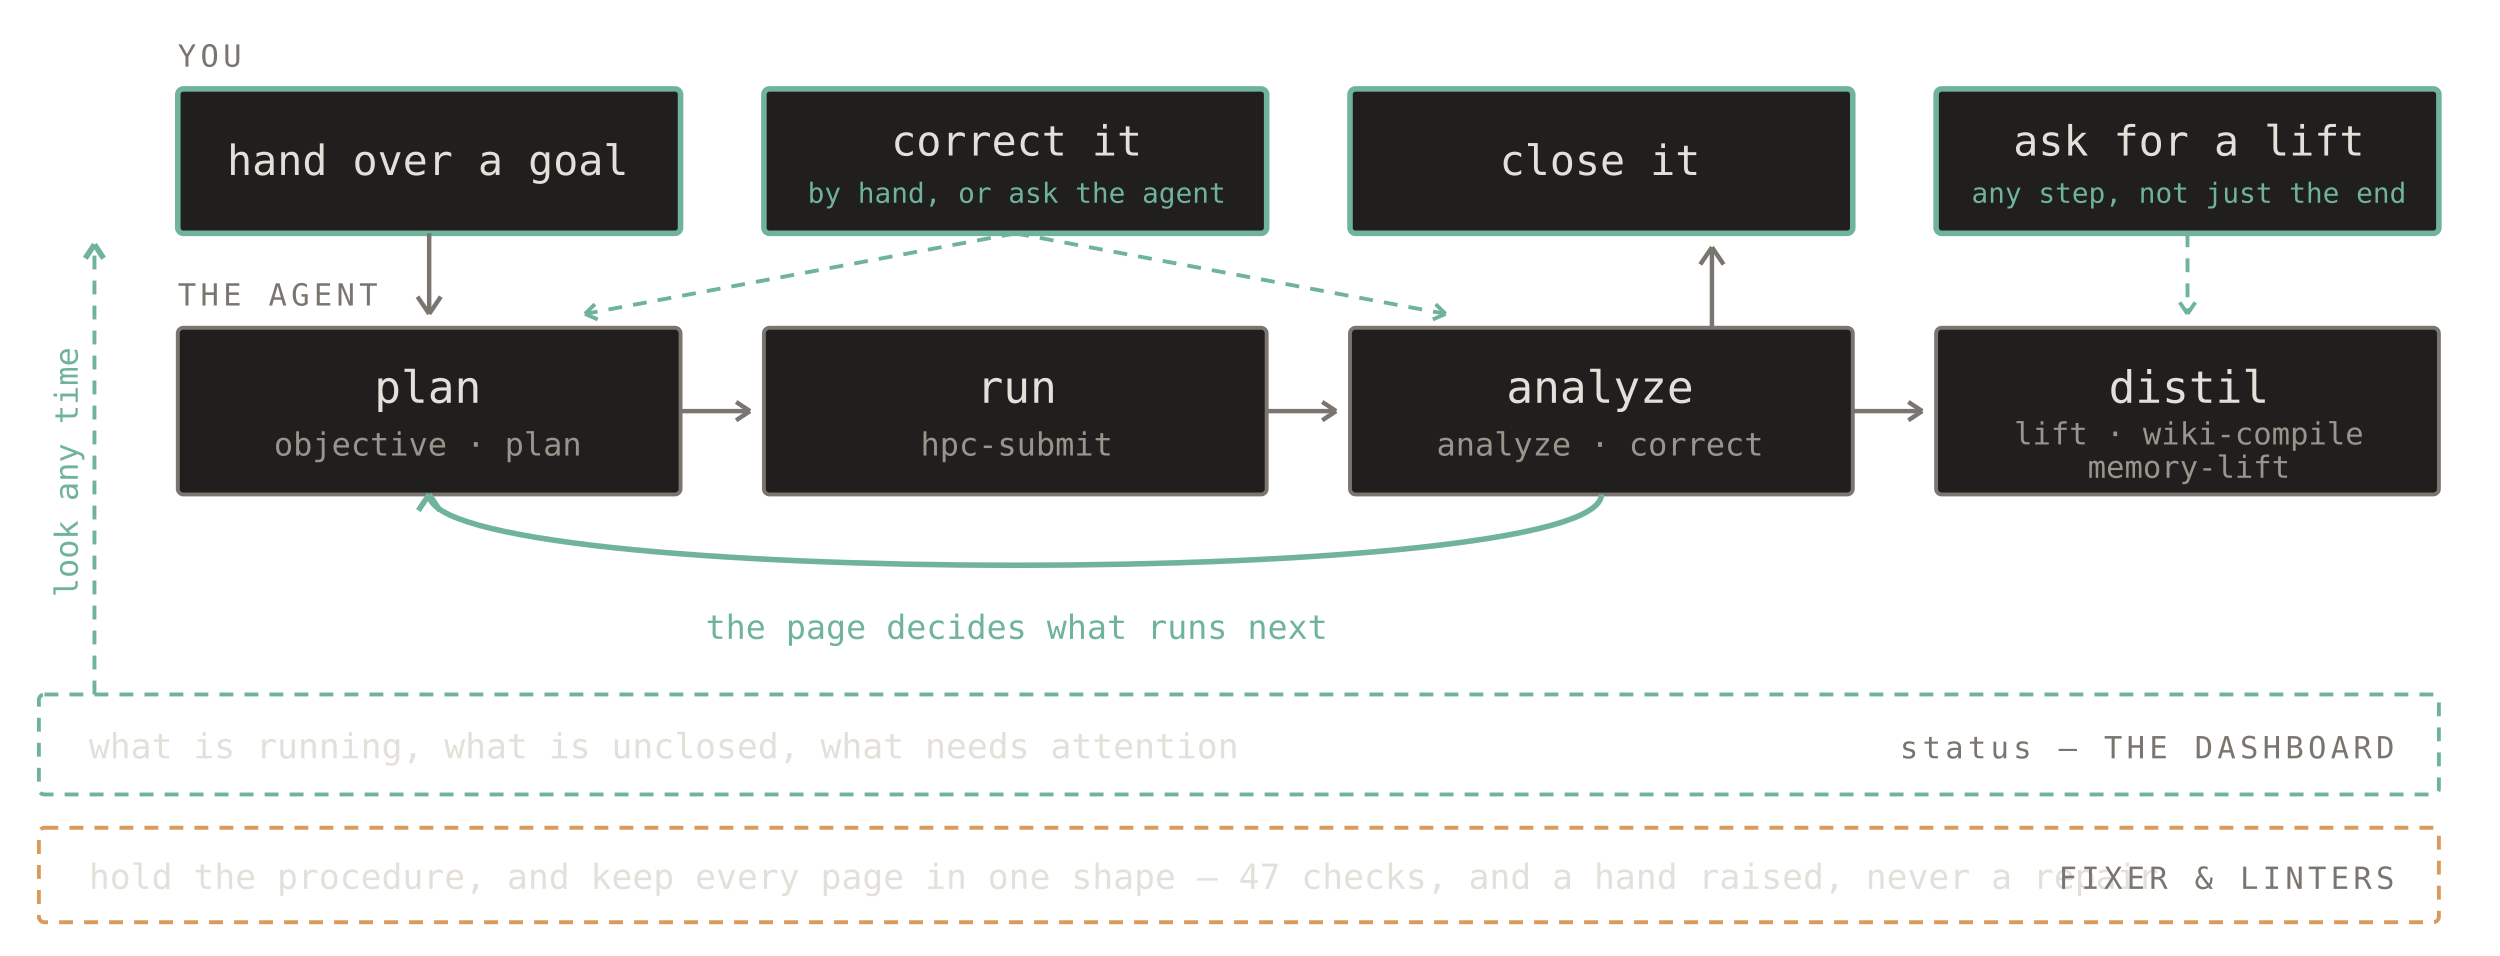
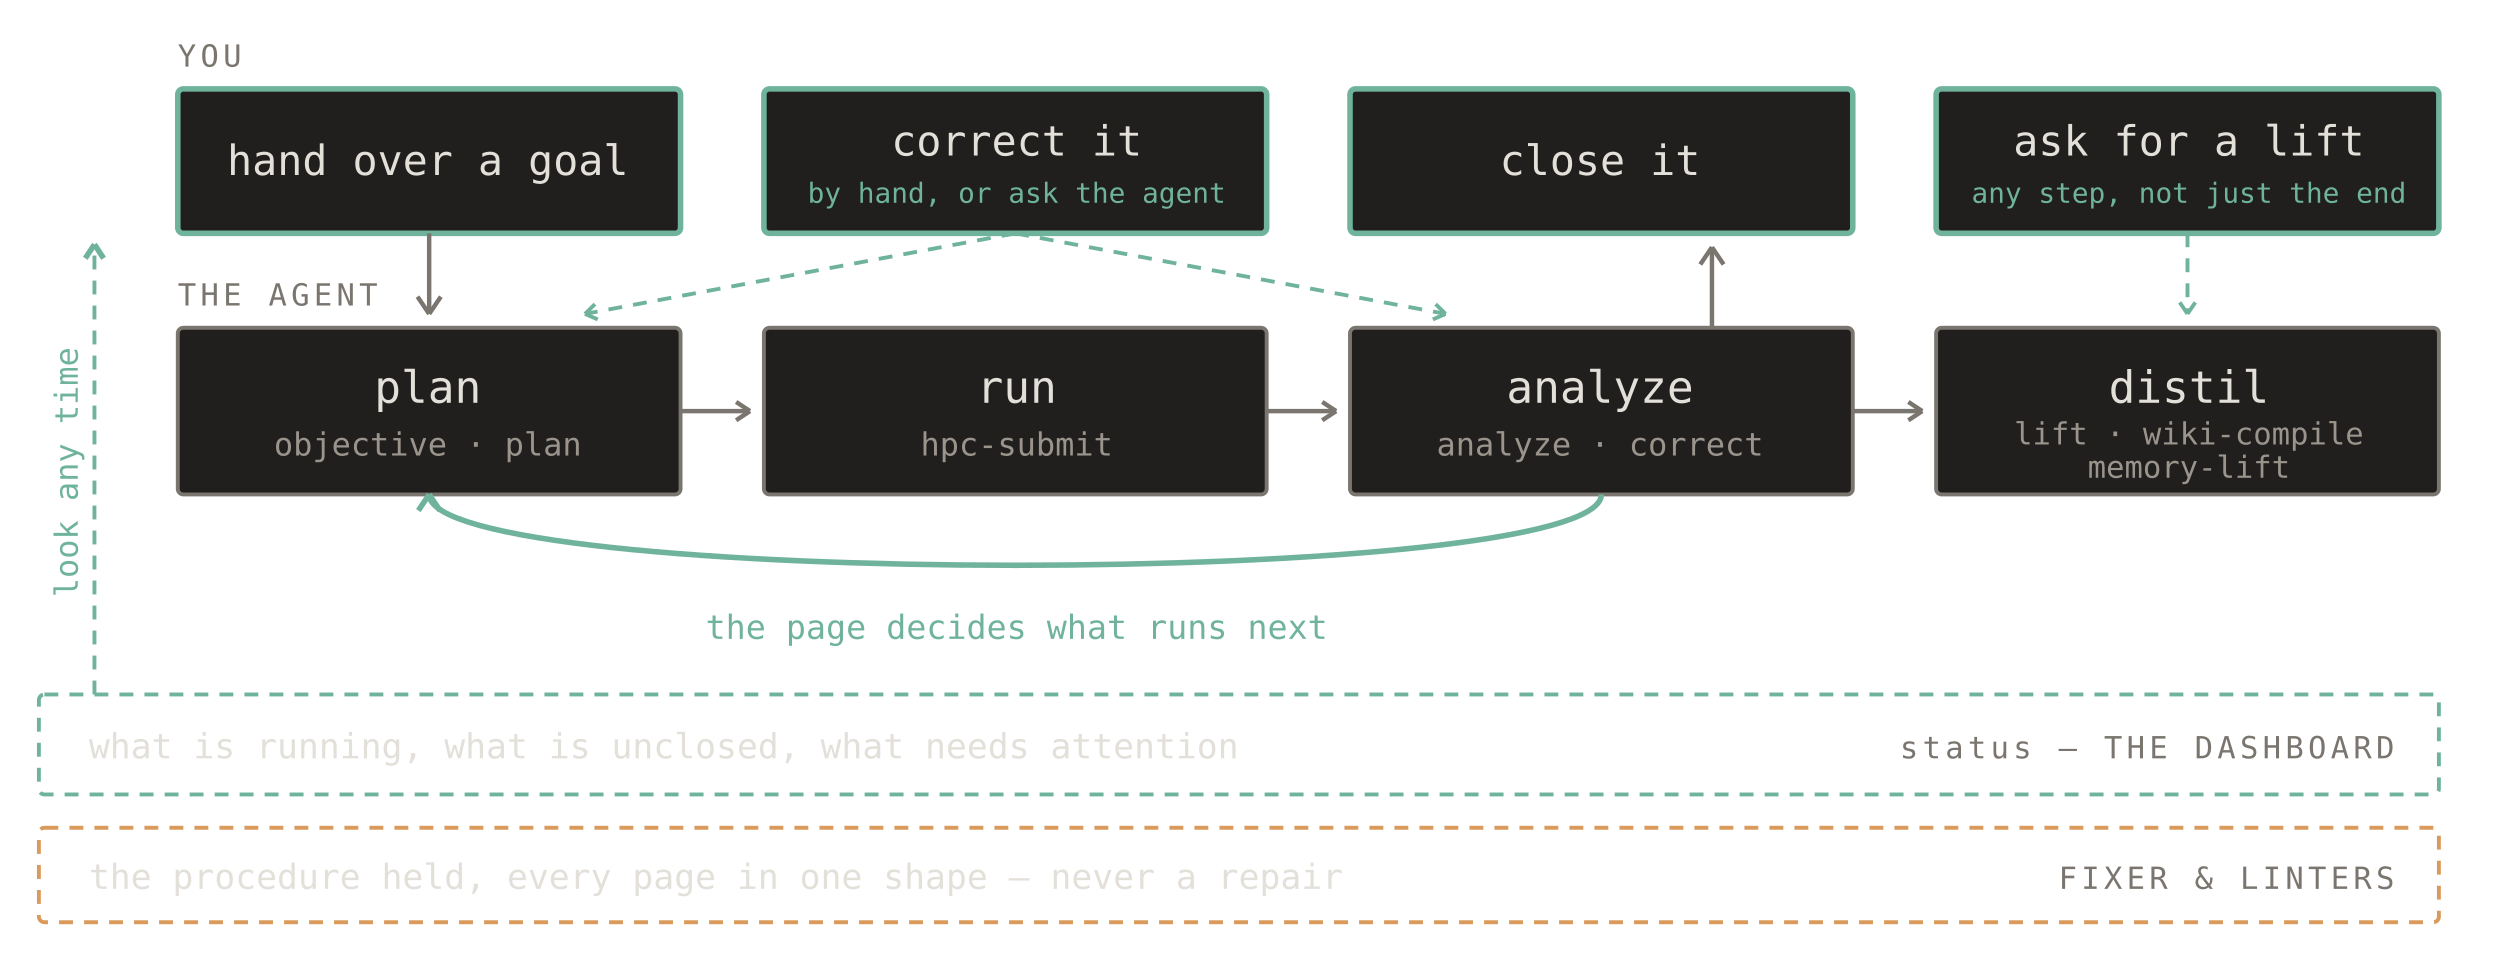
<svg xmlns="http://www.w3.org/2000/svg" viewBox="0 0 900 344" role="img" aria-label="Two lanes and two bands. Top, what only you do: hand over a goal, correct it at any step, close it, ask for a lift. Below it, what the agent does: plan, run, analyze, distil, each naming the skills it drives, with an arc returning from analyze to plan where the page decides what runs next. Beneath both, the dashboard showing what is running, unclosed and needing attention; and the fixer with the linters, holding the procedure and keeping every page in one shape without repairing anything.">
  <text font-family="ui-monospace,SFMono-Regular,Menlo,Consolas,monospace" fill="#7A756E" letter-spacing="0.14em" x="64" y="24" text-anchor="start" style="font-size:11px">YOU</text>
  <rect fill="#201F1D" stroke="#6FB39C" stroke-width="2" x="64" y="32" width="181" height="52" rx="2" />
  <text font-family="ui-monospace,SFMono-Regular,Menlo,Consolas,monospace" fill="#E3E0DA" x="154" y="63" text-anchor="middle" style="font-size:15px">hand over a goal</text>
  <rect fill="#201F1D" stroke="#6FB39C" stroke-width="2" x="275" y="32" width="181" height="52" rx="2" />
  <text font-family="ui-monospace,SFMono-Regular,Menlo,Consolas,monospace" fill="#E3E0DA" x="366" y="56" text-anchor="middle" style="font-size:15px">correct it</text>
  <text font-family="ui-monospace,SFMono-Regular,Menlo,Consolas,monospace" fill="#6FB39C" x="366" y="73" text-anchor="middle" style="font-size:10px">by hand, or ask the agent</text>
  <rect fill="#201F1D" stroke="#6FB39C" stroke-width="2" x="486" y="32" width="181" height="52" rx="2" />
  <text font-family="ui-monospace,SFMono-Regular,Menlo,Consolas,monospace" fill="#E3E0DA" x="576" y="63" text-anchor="middle" style="font-size:15px">close it</text>
  <rect fill="#201F1D" stroke="#6FB39C" stroke-width="2" x="697" y="32" width="181" height="52" rx="2" />
  <text font-family="ui-monospace,SFMono-Regular,Menlo,Consolas,monospace" fill="#E3E0DA" x="788" y="56" text-anchor="middle" style="font-size:15px">ask for a lift</text>
  <text font-family="ui-monospace,SFMono-Regular,Menlo,Consolas,monospace" fill="#6FB39C" x="788" y="73" text-anchor="middle" style="font-size:10px">any step, not just the end</text>
  <text font-family="ui-monospace,SFMono-Regular,Menlo,Consolas,monospace" fill="#7A756E" letter-spacing="0.14em" x="64" y="110" text-anchor="start" style="font-size:11px">THE AGENT</text>
  <rect fill="#201F1D" stroke="#7A756E" stroke-width="1.4" x="64" y="118" width="181" height="60" rx="2" />
  <text font-family="ui-monospace,SFMono-Regular,Menlo,Consolas,monospace" fill="#E3E0DA" x="154" y="145" text-anchor="middle" style="font-size:16px">plan</text>
  <text font-family="ui-monospace,SFMono-Regular,Menlo,Consolas,monospace" fill="#9A948C" x="154" y="164" text-anchor="middle" style="font-size:11.5px">objective · plan</text>
  <rect fill="#201F1D" stroke="#7A756E" stroke-width="1.4" x="275" y="118" width="181" height="60" rx="2" />
  <text font-family="ui-monospace,SFMono-Regular,Menlo,Consolas,monospace" fill="#E3E0DA" x="366" y="145" text-anchor="middle" style="font-size:16px">run</text>
  <text font-family="ui-monospace,SFMono-Regular,Menlo,Consolas,monospace" fill="#9A948C" x="366" y="164" text-anchor="middle" style="font-size:11.5px">hpc-submit</text>
  <rect fill="#201F1D" stroke="#7A756E" stroke-width="1.4" x="486" y="118" width="181" height="60" rx="2" />
  <text font-family="ui-monospace,SFMono-Regular,Menlo,Consolas,monospace" fill="#E3E0DA" x="576" y="145" text-anchor="middle" style="font-size:16px">analyze</text>
  <text font-family="ui-monospace,SFMono-Regular,Menlo,Consolas,monospace" fill="#9A948C" x="576" y="164" text-anchor="middle" style="font-size:11.5px">analyze · correct</text>
  <rect fill="#201F1D" stroke="#7A756E" stroke-width="1.4" x="697" y="118" width="181" height="60" rx="2" />
  <text font-family="ui-monospace,SFMono-Regular,Menlo,Consolas,monospace" fill="#E3E0DA" x="788" y="145" text-anchor="middle" style="font-size:16px">distil</text>
  <text font-family="ui-monospace,SFMono-Regular,Menlo,Consolas,monospace" fill="#9A948C" x="788" y="160" text-anchor="middle" style="font-size:11px">lift · wiki-compile</text>
  <text font-family="ui-monospace,SFMono-Regular,Menlo,Consolas,monospace" fill="#9A948C" x="788" y="172" text-anchor="middle" style="font-size:11px">memory-lift</text>
  <line fill="none" stroke="#7A756E" stroke-width="1.6" x1="154.5" y1="84.0" x2="154.5" y2="113.0" />
  <line fill="none" stroke="#7A756E" stroke-width="1.6" x1="154.5" y1="113.0" x2="150.3" y2="106.8" />
  <line fill="none" stroke="#7A756E" stroke-width="1.6" x1="154.5" y1="113.0" x2="158.7" y2="106.8" />
  <line fill="none" stroke="#7A756E" stroke-width="1.6" x1="616.3" y1="118.0" x2="616.3" y2="89.0" />
  <line fill="none" stroke="#7A756E" stroke-width="1.6" x1="616.3" y1="89.0" x2="620.5" y2="95.2" />
  <line fill="none" stroke="#7A756E" stroke-width="1.6" x1="616.3" y1="89.0" x2="612.1" y2="95.2" />
  <line fill="none" stroke="#6FB39C" stroke-width="1.4" stroke-dasharray="5 4" x1="365.5" y1="84.0" x2="520.4" y2="113.0" />
  <line fill="none" stroke="#6FB39C" stroke-width="1.4" stroke-dasharray="5 4" x1="520.4" y1="113.0" x2="513.5" y2="116.0" />
  <line fill="none" stroke="#6FB39C" stroke-width="1.4" stroke-dasharray="5 4" x1="520.4" y1="113.0" x2="515.0" y2="107.7" />
  <line fill="none" stroke="#6FB39C" stroke-width="1.4" stroke-dasharray="5 4" x1="365.5" y1="84.0" x2="210.6" y2="113.0" />
  <line fill="none" stroke="#6FB39C" stroke-width="1.4" stroke-dasharray="5 4" x1="210.6" y1="113.0" x2="216.0" y2="107.7" />
  <line fill="none" stroke="#6FB39C" stroke-width="1.4" stroke-dasharray="5 4" x1="210.6" y1="113.0" x2="217.5" y2="116.0" />
  <line fill="none" stroke="#6FB39C" stroke-width="1.4" stroke-dasharray="5 4" x1="787.5" y1="84.0" x2="787.5" y2="113.0" />
  <line fill="none" stroke="#6FB39C" stroke-width="1.4" stroke-dasharray="5 4" x1="787.5" y1="113.0" x2="783.3" y2="106.8" />
  <line fill="none" stroke="#6FB39C" stroke-width="1.4" stroke-dasharray="5 4" x1="787.5" y1="113.0" x2="791.7" y2="106.8" />
  <line fill="none" stroke="#7A756E" stroke-width="1.6" x1="245.0" y1="148.0" x2="270.0" y2="148.0" />
  <line fill="none" stroke="#7A756E" stroke-width="1.6" x1="270.0" y1="148.0" x2="265.0" y2="151.3" />
  <line fill="none" stroke="#7A756E" stroke-width="1.6" x1="270.0" y1="148.0" x2="265.0" y2="144.7" />
  <line fill="none" stroke="#7A756E" stroke-width="1.6" x1="456.0" y1="148.0" x2="481.0" y2="148.0" />
  <line fill="none" stroke="#7A756E" stroke-width="1.6" x1="481.0" y1="148.0" x2="476.0" y2="151.3" />
  <line fill="none" stroke="#7A756E" stroke-width="1.6" x1="481.0" y1="148.0" x2="476.0" y2="144.7" />
  <line fill="none" stroke="#7A756E" stroke-width="1.6" x1="667.0" y1="148.0" x2="692.0" y2="148.0" />
  <line fill="none" stroke="#7A756E" stroke-width="1.6" x1="692.0" y1="148.0" x2="687.0" y2="151.3" />
  <line fill="none" stroke="#7A756E" stroke-width="1.6" x1="692.0" y1="148.0" x2="687.0" y2="144.7" />
  <path fill="none" stroke="#6FB39C" stroke-width="2" d="M576.5,178 C576.5,212 154.5,212 154.5,178" />
  <line fill="none" stroke="#6FB39C" stroke-width="2" x1="154.5" y1="178.0" x2="158.4" y2="183.8" />
  <line fill="none" stroke="#6FB39C" stroke-width="2" x1="154.5" y1="178.0" x2="150.6" y2="183.8" />
  <text font-family="ui-monospace,SFMono-Regular,Menlo,Consolas,monospace" fill="#6FB39C" x="366" y="230" text-anchor="middle" style="font-size:12px">the page decides what runs next</text>
  <rect fill="none" stroke="#6FB39C" stroke-width="1.4" stroke-dasharray="5 4" x="14" y="250" width="864" height="36" rx="2" />
  <text font-family="ui-monospace,SFMono-Regular,Menlo,Consolas,monospace" fill="#E3E0DA" x="32" y="273" text-anchor="start" style="font-size:12.5px">what is running, what is unclosed, what needs attention</text>
  <text font-family="ui-monospace,SFMono-Regular,Menlo,Consolas,monospace" fill="#7A756E" letter-spacing="0.14em" x="862" y="273" text-anchor="end" style="font-size:11px">status — THE DASHBOARD</text>
  <line fill="none" stroke="#6FB39C" stroke-width="1.4" stroke-dasharray="5 4" x1="34" y1="250" x2="34" y2="92" />
  <line fill="none" stroke="#6FB39C" stroke-width="2" x1="34.0" y1="88.0" x2="37.3" y2="93.0" />
  <line fill="none" stroke="#6FB39C" stroke-width="2" x1="34.0" y1="88.0" x2="30.7" y2="93.0" />
  <text font-family="ui-monospace,SFMono-Regular,Menlo,Consolas,monospace" fill="#6FB39C" x="-170" y="28" text-anchor="middle" style="font-size:11.5px" transform="rotate(-90 0 0)">look any time</text>
  <rect fill="none" stroke="#D99A5B" stroke-width="1.4" stroke-dasharray="5 4" x="14" y="298" width="864" height="34" rx="2" />
-   <text font-family="ui-monospace,SFMono-Regular,Menlo,Consolas,monospace" fill="#E3E0DA" x="32" y="320" text-anchor="start" style="font-size:12.5px">hold the procedure, and keep every page in one shape — 47 checks, and a hand raised, never a repair</text>
+   <text font-family="ui-monospace,SFMono-Regular,Menlo,Consolas,monospace" fill="#E3E0DA" x="32" y="320" text-anchor="start" style="font-size:12.5px">the procedure held, every page in one shape — never a repair</text>
  <text font-family="ui-monospace,SFMono-Regular,Menlo,Consolas,monospace" fill="#7A756E" letter-spacing="0.14em" x="862" y="320" text-anchor="end" style="font-size:11px">FIXER &amp; LINTERS</text>
</svg>
